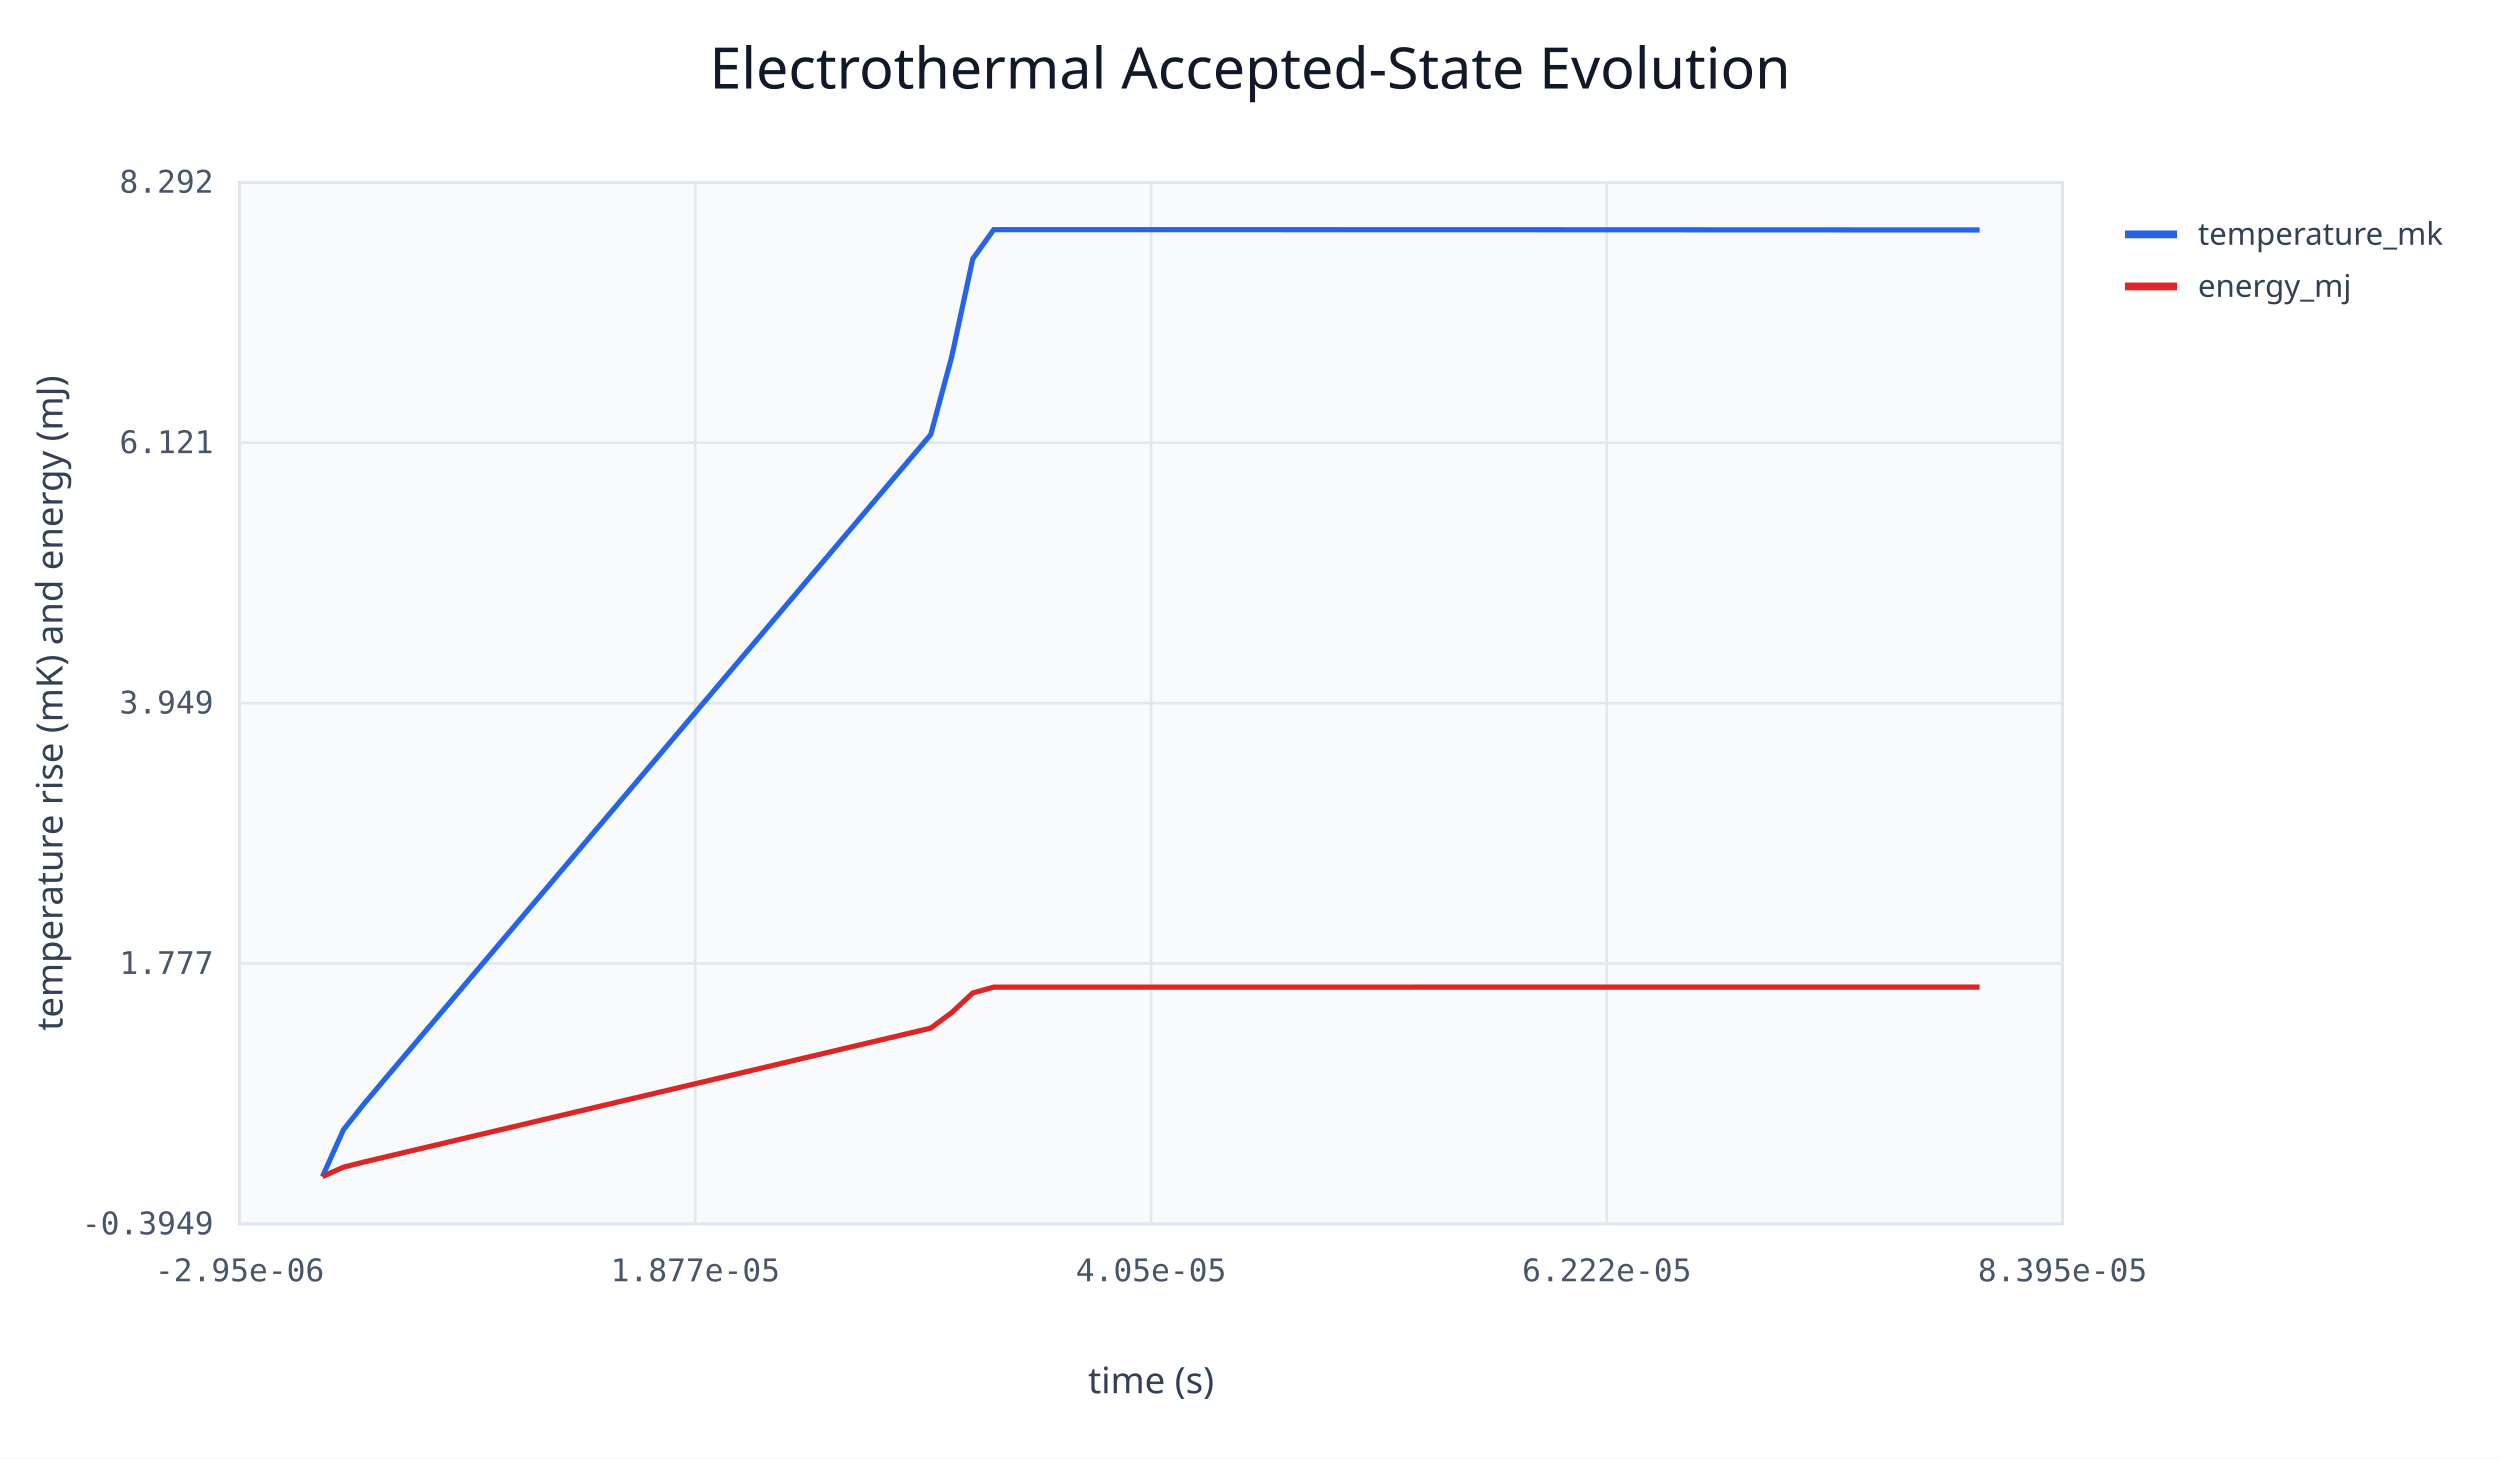
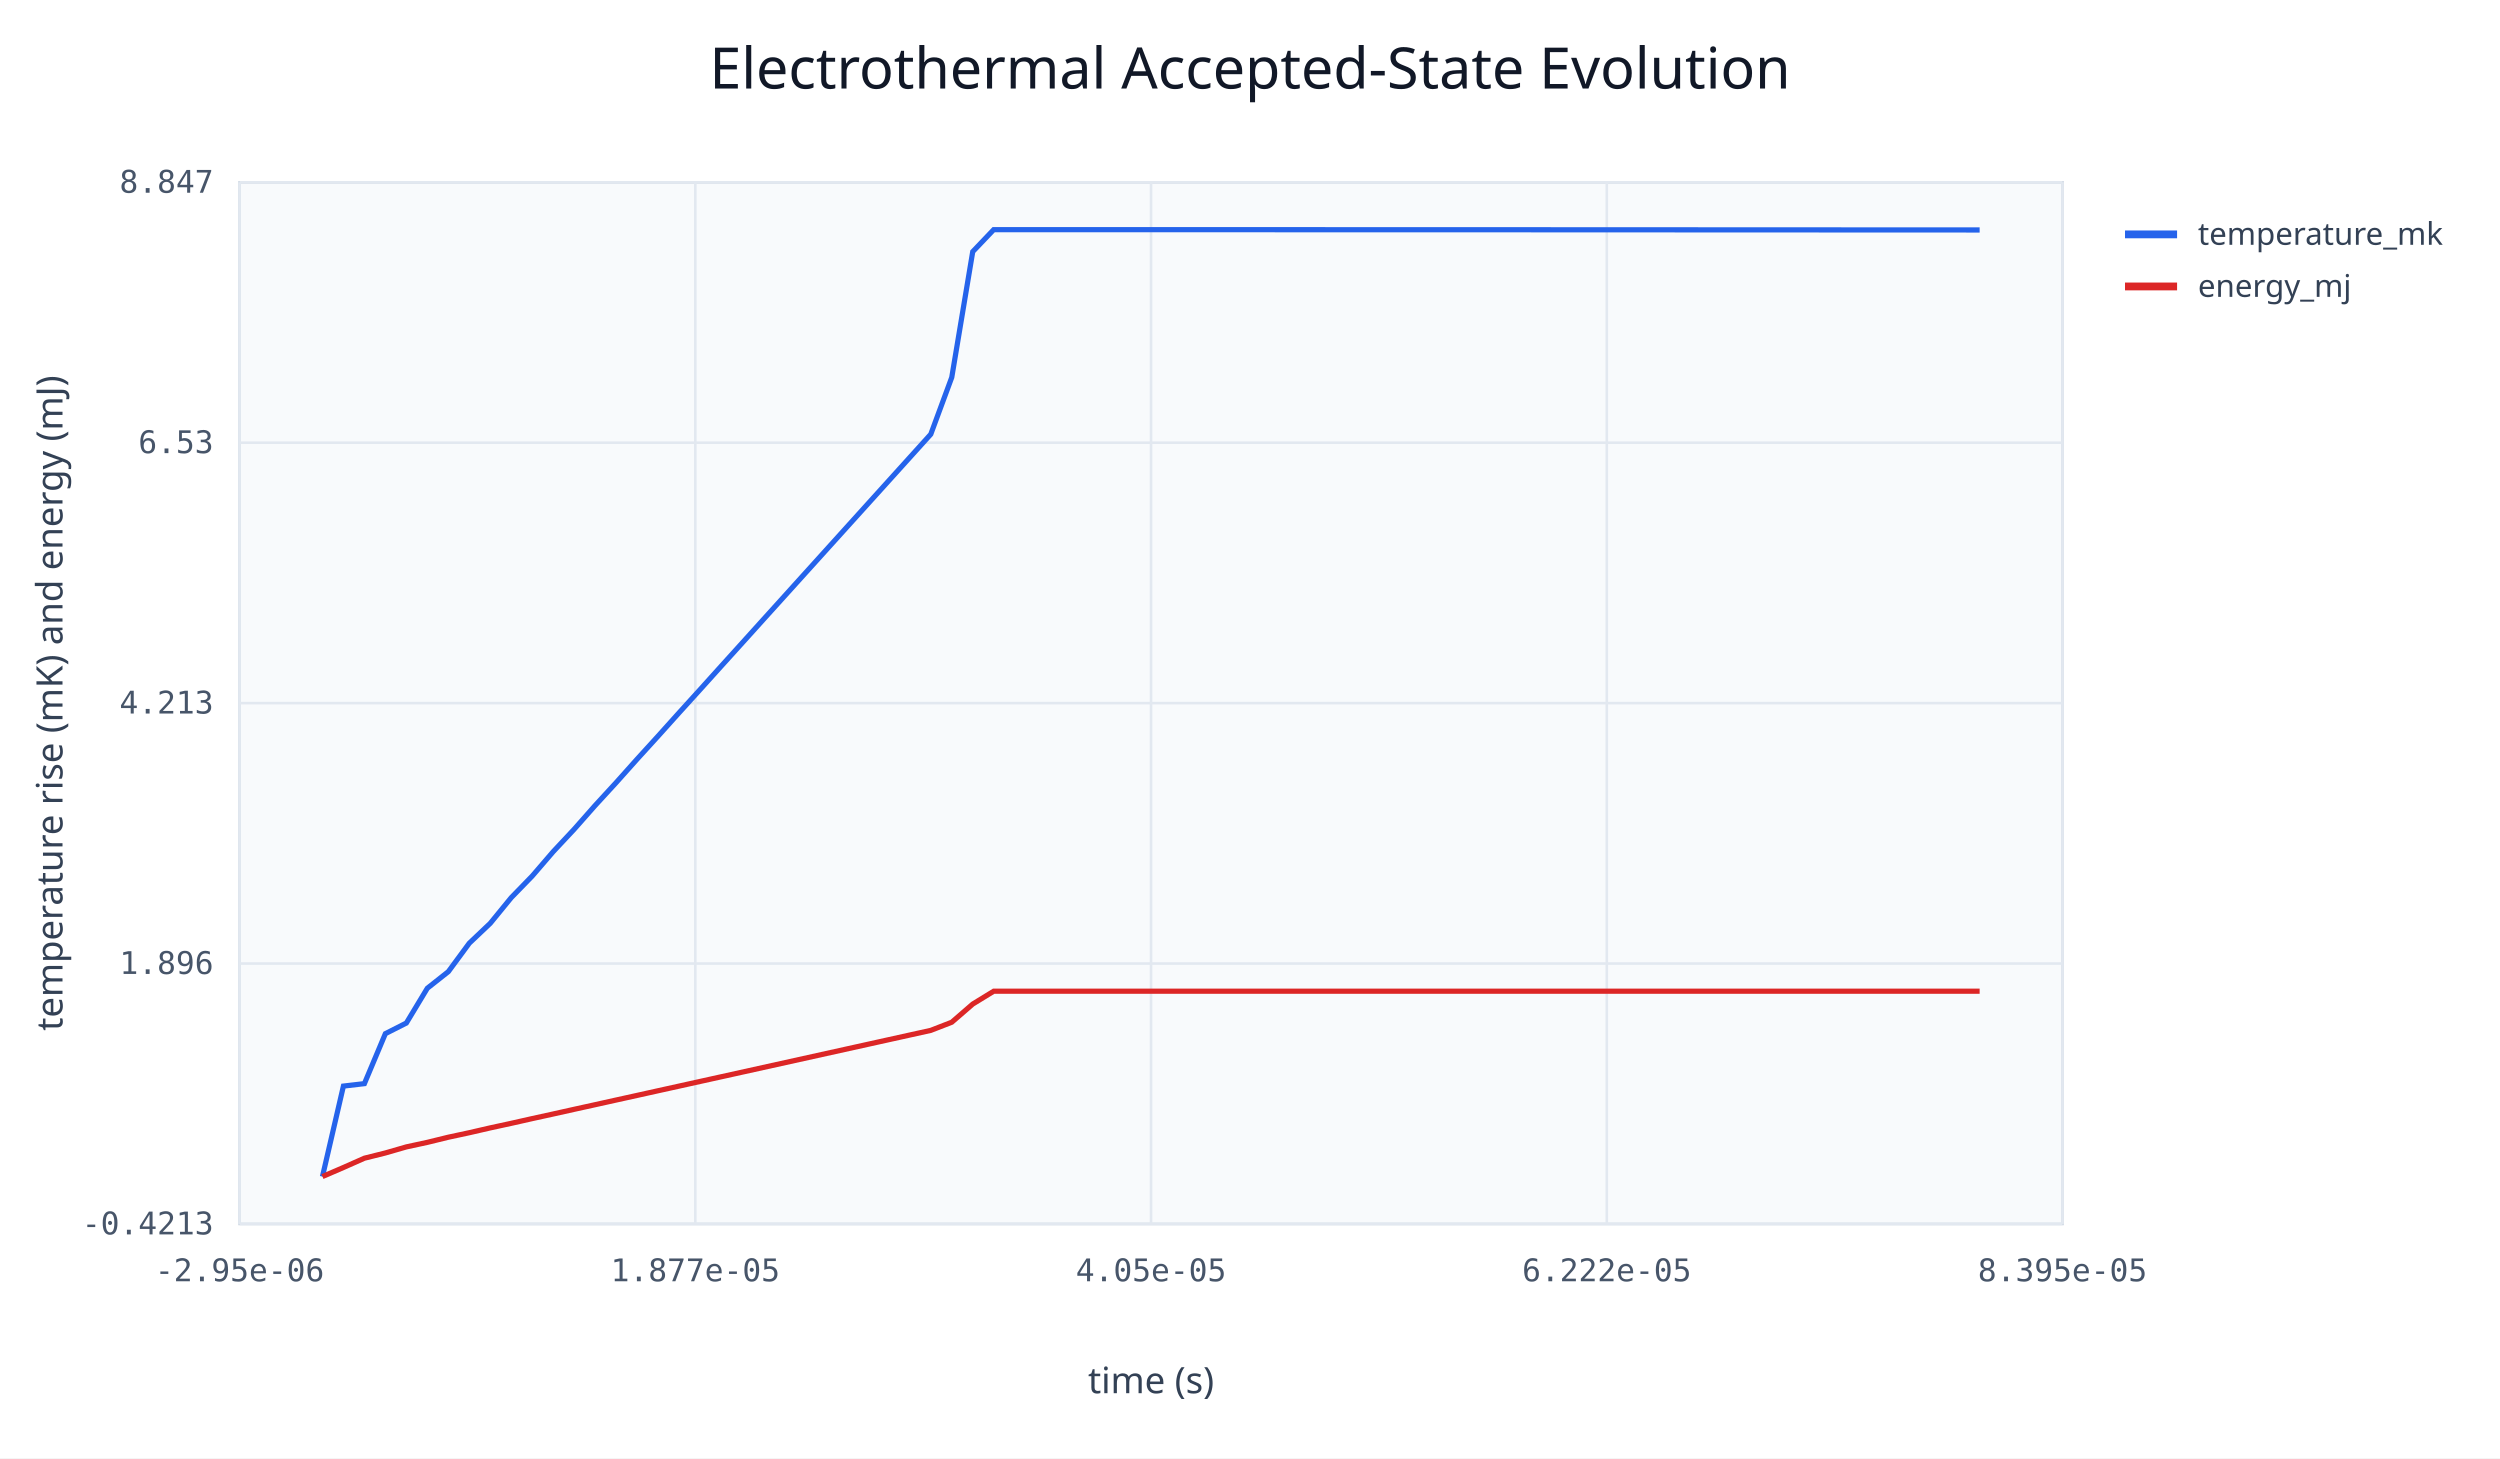
<svg xmlns="http://www.w3.org/2000/svg" width="960" height="560" viewBox="0 0 960 560">
  <rect width="960" height="560" fill="#ffffff" />
  <text x="480" y="34" text-anchor="middle" font-family="sans-serif" font-size="22" fill="#111827">Electrothermal Accepted-State Evolution</text>
  <rect x="92.0" y="70.0" width="700.0" height="400.0" fill="#f8fafc" stroke="#cbd5e1" />
  <line x1="92.0" y1="70.0" x2="792.0" y2="70.0" stroke="#e2e8f0" />
-   <text x="82.0" y="74.0" text-anchor="end" font-family="monospace" font-size="12" fill="#475569">8.292</text>
+   <text x="82.0" y="74.0" text-anchor="end" font-family="monospace" font-size="12" fill="#475569">8.847</text>
  <line x1="92.0" y1="170.0" x2="792.0" y2="170.0" stroke="#e2e8f0" />
-   <text x="82.0" y="174.0" text-anchor="end" font-family="monospace" font-size="12" fill="#475569">6.121</text>
+   <text x="82.0" y="174.0" text-anchor="end" font-family="monospace" font-size="12" fill="#475569">6.53</text>
  <line x1="92.0" y1="270.0" x2="792.0" y2="270.0" stroke="#e2e8f0" />
-   <text x="82.0" y="274.0" text-anchor="end" font-family="monospace" font-size="12" fill="#475569">3.949</text>
+   <text x="82.0" y="274.0" text-anchor="end" font-family="monospace" font-size="12" fill="#475569">4.213</text>
  <line x1="92.0" y1="370.0" x2="792.0" y2="370.0" stroke="#e2e8f0" />
-   <text x="82.0" y="374.0" text-anchor="end" font-family="monospace" font-size="12" fill="#475569">1.777</text>
+   <text x="82.0" y="374.0" text-anchor="end" font-family="monospace" font-size="12" fill="#475569">1.896</text>
  <line x1="92.0" y1="470.0" x2="792.0" y2="470.0" stroke="#e2e8f0" />
-   <text x="82.0" y="474.0" text-anchor="end" font-family="monospace" font-size="12" fill="#475569">-0.3949</text>
+   <text x="82.0" y="474.0" text-anchor="end" font-family="monospace" font-size="12" fill="#475569">-0.4213</text>
  <line x1="92.0" y1="70.0" x2="92.0" y2="470.0" stroke="#e2e8f0" />
  <text x="92.0" y="492.0" text-anchor="middle" font-family="monospace" font-size="12" fill="#475569">-2.95e-06</text>
  <line x1="267.0" y1="70.0" x2="267.0" y2="470.0" stroke="#e2e8f0" />
  <text x="267.0" y="492.0" text-anchor="middle" font-family="monospace" font-size="12" fill="#475569">1.877e-05</text>
  <line x1="442.0" y1="70.0" x2="442.0" y2="470.0" stroke="#e2e8f0" />
  <text x="442.0" y="492.0" text-anchor="middle" font-family="monospace" font-size="12" fill="#475569">4.05e-05</text>
  <line x1="617.0" y1="70.0" x2="617.0" y2="470.0" stroke="#e2e8f0" />
  <text x="617.0" y="492.0" text-anchor="middle" font-family="monospace" font-size="12" fill="#475569">6.222e-05</text>
  <line x1="792.0" y1="70.0" x2="792.0" y2="470.0" stroke="#e2e8f0" />
  <text x="792.0" y="492.0" text-anchor="middle" font-family="monospace" font-size="12" fill="#475569">8.395e-05</text>
-   <polyline points="123.818,451.818 131.873,433.832 139.929,423.716 147.984,414.153 156.039,404.636 164.094,395.123 172.150,385.611 180.205,376.098 188.260,366.586 196.315,357.073 204.371,347.561 212.426,338.049 220.481,328.537 228.536,319.025 236.591,309.513 244.647,300.002 252.702,290.490 260.757,280.979 268.812,271.467 276.868,261.956 284.923,252.445 292.978,242.933 301.033,233.422 309.089,223.911 317.144,214.401 325.199,204.890 333.254,195.379 341.310,185.869 349.365,176.358 357.420,166.848 365.475,136.938 373.530,99.441 381.586,88.182 389.641,88.184 397.696,88.186 405.751,88.187 413.807,88.189 421.862,88.190 429.917,88.192 437.972,88.193 446.028,88.194 454.083,88.196 462.138,88.197 470.193,88.199 478.249,88.200 486.304,88.201 494.359,88.203 502.414,88.204 510.470,88.206 518.525,88.207 526.580,88.208 534.635,88.210 542.690,88.211 550.746,88.213 558.801,88.214 566.856,88.217 574.911,88.221 582.967,88.225 591.022,88.228 599.077,88.232 607.132,88.236 615.188,88.239 623.243,88.243 631.298,88.247 639.353,88.251 647.409,88.254 655.464,88.258 663.519,88.262 671.574,88.265 679.629,88.269 687.685,88.273 695.740,88.277 703.795,88.280 711.850,88.284 719.906,88.288 727.961,88.292 736.016,88.295 744.071,88.299 752.127,88.303 760.182,88.306" fill="none" stroke="#2563eb" stroke-width="2" />
-   <polyline points="123.818,451.795 131.873,448.198 139.929,446.175 147.984,444.262 156.039,442.358 164.094,440.456 172.150,438.553 180.205,436.650 188.260,434.748 196.315,432.845 204.371,430.942 212.426,429.040 220.481,427.137 228.536,425.235 236.591,423.332 244.647,421.429 252.702,419.527 260.757,417.624 268.812,415.721 276.868,413.819 284.923,411.916 292.978,410.013 301.033,408.111 309.089,406.208 317.144,404.305 325.199,402.403 333.254,400.500 341.310,398.597 349.365,396.695 357.420,394.792 365.475,388.810 373.530,381.309 381.586,379.057 389.641,379.057 397.696,379.056 405.751,379.056 413.807,379.055 421.862,379.055 429.917,379.054 437.972,379.054 446.028,379.053 454.083,379.053 462.138,379.052 470.193,379.052 478.249,379.052 486.304,379.051 494.359,379.051 502.414,379.050 510.470,379.050 518.525,379.049 526.580,379.049 534.635,379.048 542.690,379.048 550.746,379.047 558.801,379.047 566.856,379.047 574.911,379.047 582.967,379.047 591.022,379.047 599.077,379.047 607.132,379.047 615.188,379.047 623.243,379.047 631.298,379.047 639.353,379.047 647.409,379.047 655.464,379.047 663.519,379.047 671.574,379.047 679.629,379.047 687.685,379.047 695.740,379.047 703.795,379.047 711.850,379.047 719.906,379.047 727.961,379.047 736.016,379.047 744.071,379.047 752.127,379.047 760.182,379.047" fill="none" stroke="#dc2626" stroke-width="2" />
+   <polyline points="123.818,451.818 131.873,417.059 139.929,416.115 147.984,396.926 156.039,392.843 164.094,379.488 172.150,373.121 180.205,362.189 188.260,354.549 196.315,344.692 204.371,336.400 212.426,327.039 220.481,318.425 228.536,309.298 236.591,300.528 244.647,291.511 252.702,282.665 260.757,273.702 268.812,264.820 276.868,255.882 284.923,246.983 292.978,238.057 301.033,229.150 309.089,220.230 317.144,211.319 325.199,202.402 333.254,193.489 341.310,184.574 349.365,175.660 357.420,166.746 365.475,144.915 373.530,96.636 381.586,88.182 389.641,88.184 397.696,88.185 405.751,88.187 413.807,88.188 421.862,88.190 429.917,88.191 437.972,88.193 446.028,88.194 454.083,88.196 462.138,88.197 470.193,88.199 478.249,88.201 486.304,88.202 494.359,88.204 502.414,88.205 510.470,88.207 518.525,88.208 526.580,88.210 534.635,88.211 542.690,88.213 550.746,88.215 558.801,88.216 566.856,88.219 574.911,88.223 582.967,88.226 591.022,88.230 599.077,88.234 607.132,88.237 615.188,88.241 623.243,88.245 631.298,88.249 639.353,88.252 647.409,88.256 655.464,88.260 663.519,88.263 671.574,88.267 679.629,88.271 687.685,88.275 695.740,88.278 703.795,88.282 711.850,88.286 719.906,88.289 727.961,88.293 736.016,88.297 744.071,88.301 752.127,88.304 760.182,88.308" fill="none" stroke="#2563eb" stroke-width="2" />
+   <polyline points="123.818,451.797 131.873,448.321 139.929,444.750 147.984,442.737 156.039,440.409 164.094,438.666 172.150,436.693 180.205,434.963 188.260,433.106 196.315,431.356 204.371,429.541 212.426,427.775 220.481,425.977 228.536,424.203 236.591,422.413 244.647,420.634 252.702,418.847 260.757,417.066 268.812,415.281 276.868,413.499 284.923,411.715 292.978,409.932 301.033,408.148 309.089,406.365 317.144,404.581 325.199,402.798 333.254,401.015 341.310,399.231 349.365,397.448 357.420,395.664 365.475,392.536 373.530,385.561 381.586,380.622 389.641,380.622 397.696,380.621 405.751,380.621 413.807,380.620 421.862,380.620 429.917,380.619 437.972,380.619 446.028,380.619 454.083,380.618 462.138,380.618 470.193,380.617 478.249,380.617 486.304,380.616 494.359,380.616 502.414,380.616 510.470,380.615 518.525,380.615 526.580,380.614 534.635,380.614 542.690,380.613 550.746,380.613 558.801,380.613 566.856,380.612 574.911,380.612 582.967,380.612 591.022,380.612 599.077,380.612 607.132,380.612 615.188,380.612 623.243,380.612 631.298,380.612 639.353,380.612 647.409,380.612 655.464,380.612 663.519,380.612 671.574,380.612 679.629,380.612 687.685,380.612 695.740,380.612 703.795,380.612 711.850,380.612 719.906,380.612 727.961,380.612 736.016,380.612 744.071,380.612 752.127,380.612 760.182,380.612" fill="none" stroke="#dc2626" stroke-width="2" />
  <text x="442.0" y="535" text-anchor="middle" font-family="sans-serif" font-size="14" fill="#334155">time (s)</text>
  <text x="24" y="270.0" text-anchor="middle" transform="rotate(-90 24 270.0)" font-family="sans-serif" font-size="14" fill="#334155">temperature rise (mK) and energy (mJ)</text>
  <line x1="816.0" y1="90.0" x2="836.0" y2="90.0" stroke="#2563eb" stroke-width="3" />
  <text x="844.0" y="94.0" font-family="sans-serif" font-size="12" fill="#334155">temperature_mk</text>
  <line x1="816.0" y1="110.0" x2="836.0" y2="110.0" stroke="#dc2626" stroke-width="3" />
  <text x="844.0" y="114.0" font-family="sans-serif" font-size="12" fill="#334155">energy_mj</text>
</svg>
